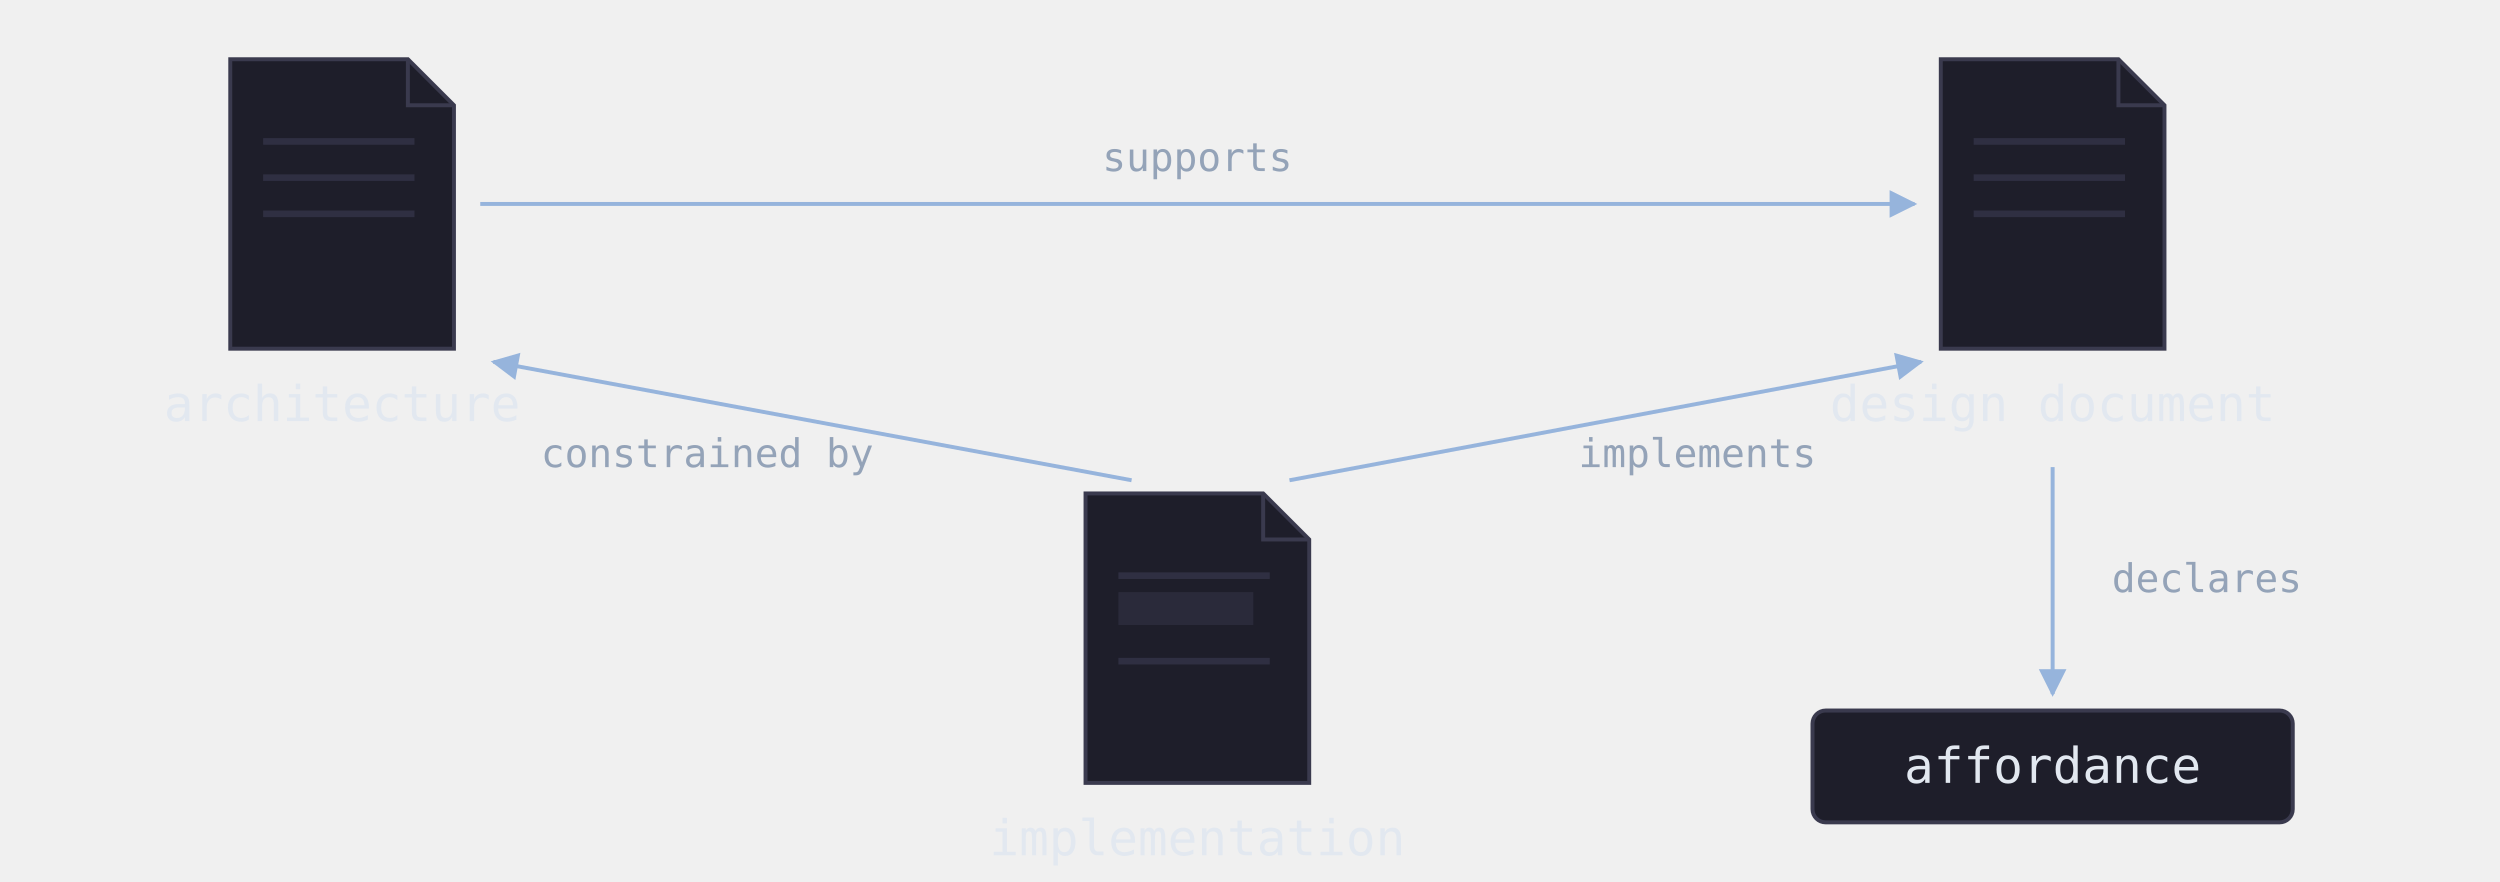
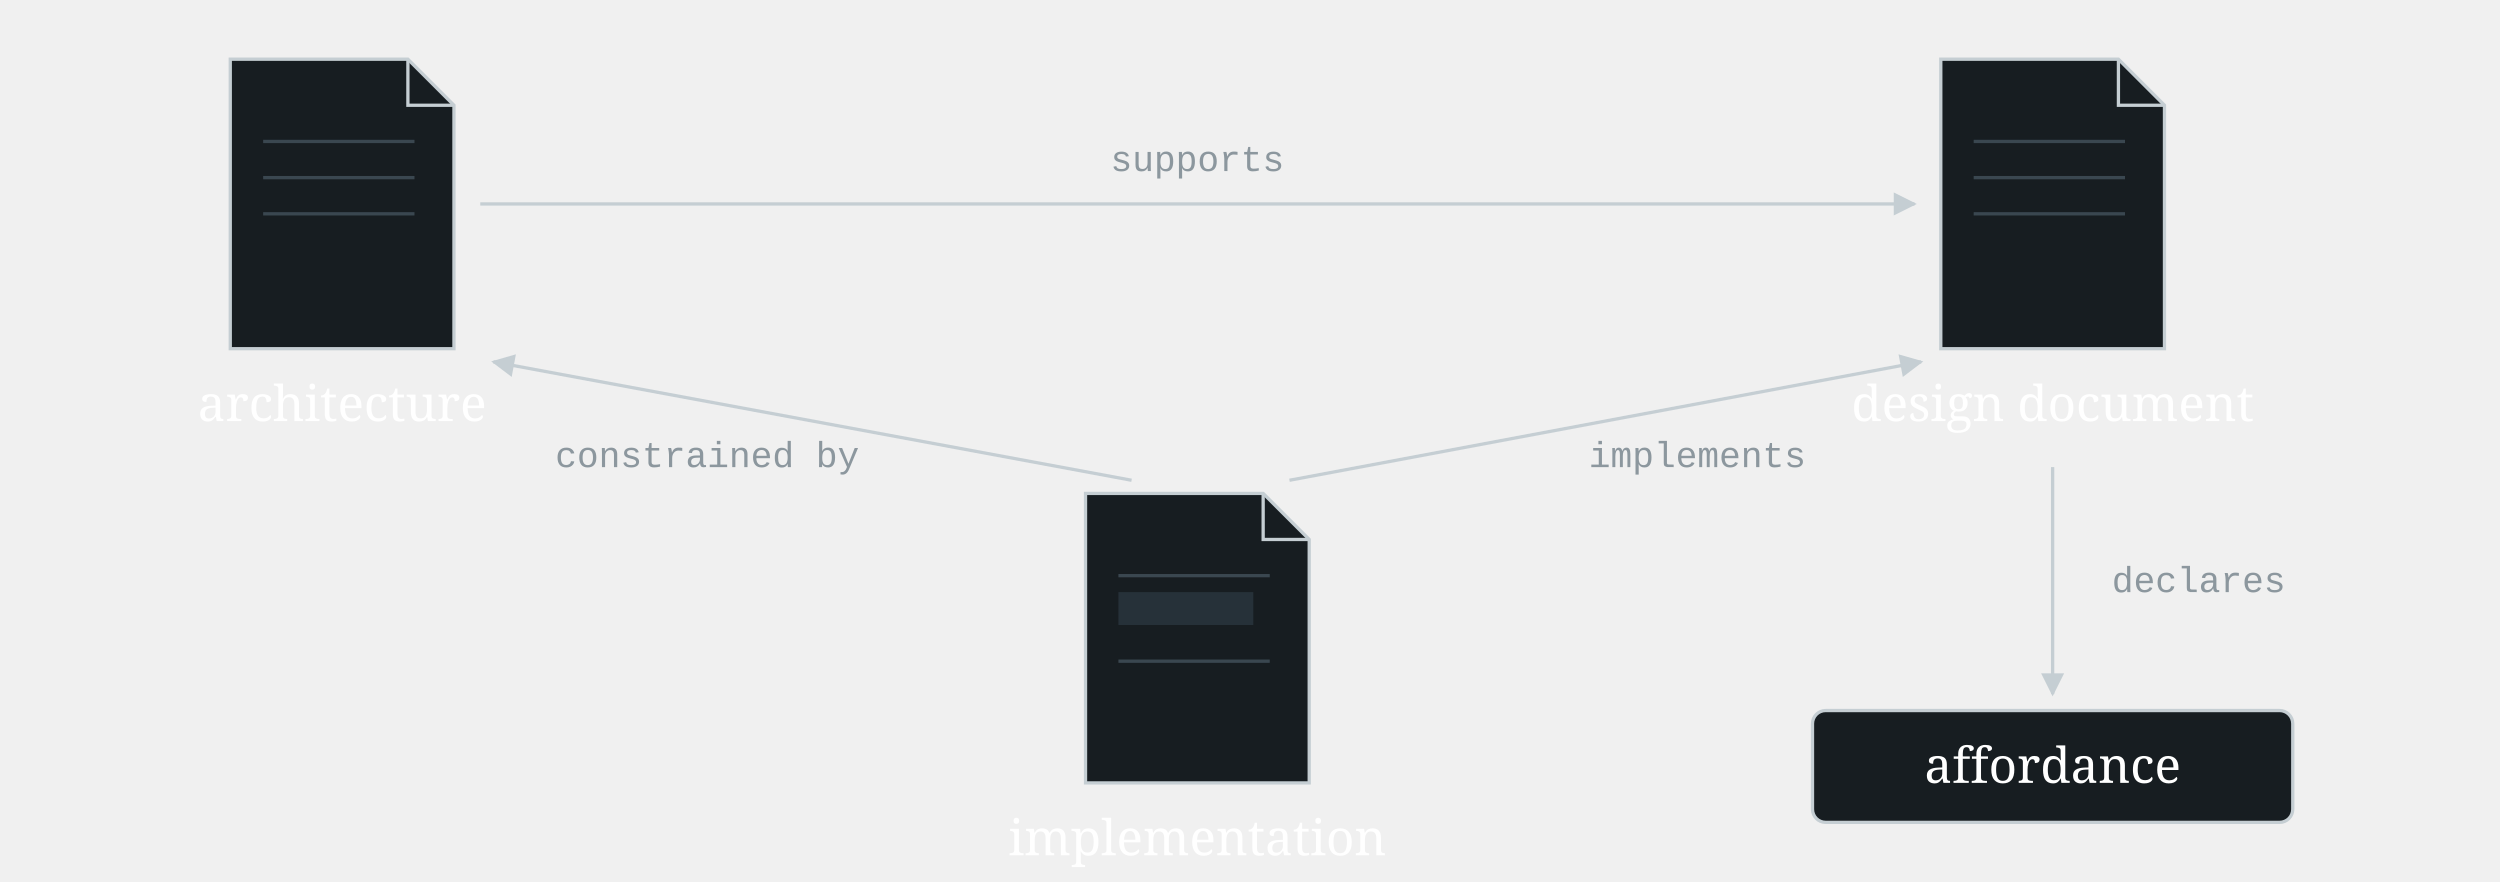
<svg xmlns="http://www.w3.org/2000/svg" viewBox="0 0 760 268" width="760" height="268" role="img" aria-label="an implementation is constrained by an architecture and implements a design; architecture supports design; the design document declares an affordance">
  <defs>
    <marker id="a" viewBox="0 0 10 10" refX="9" refY="5" markerWidth="7" markerHeight="7" orient="auto-start-reverse">
-       <path d="M0,0 L10,5 L0,10 z" fill="#96b4dc" />
+       <path d="M0,0 L10,5 L0,10 z" fill="#c5ced3" />
    </marker>
  </defs>
-   <g font-family="ui-monospace,'IBM Plex Mono',Menlo,monospace">
-     <path d="M70,18 h54 l14,14 v74 h-68 z" fill="#1e1e2a" stroke="#3a3a4e" stroke-width="1.2" />
-     <path d="M124,18 v14 h14" fill="none" stroke="#3a3a4e" stroke-width="1.2" />
-     <line x1="80" y1="43" x2="126" y2="43" stroke="#2f2f42" stroke-width="2" />
-     <line x1="80" y1="54" x2="126" y2="54" stroke="#2f2f42" stroke-width="2" />
-     <line x1="80" y1="65" x2="126" y2="65" stroke="#2f2f42" stroke-width="2" />
-     <text x="104" y="128" text-anchor="middle" font-size="15" fill="#e2e8f0">architecture</text>
-     <path d="M590,18 h54 l14,14 v74 h-68 z" fill="#1e1e2a" stroke="#3a3a4e" stroke-width="1.2" />
-     <path d="M644,18 v14 h14" fill="none" stroke="#3a3a4e" stroke-width="1.2" />
-     <line x1="600" y1="43" x2="646" y2="43" stroke="#2f2f42" stroke-width="2" />
-     <line x1="600" y1="54" x2="646" y2="54" stroke="#2f2f42" stroke-width="2" />
-     <line x1="600" y1="65" x2="646" y2="65" stroke="#2f2f42" stroke-width="2" />
-     <text x="624" y="128" text-anchor="middle" font-size="15" fill="#e2e8f0">design document</text>
-     <path d="M330,150 h54 l14,14 v74 h-68 z" fill="#1e1e2a" stroke="#3a3a4e" stroke-width="1.2" />
-     <path d="M384,150 v14 h14" fill="none" stroke="#3a3a4e" stroke-width="1.2" />
-     <line x1="340" y1="175" x2="386" y2="175" stroke="#2f2f42" stroke-width="2" />
-     <rect x="340" y="180" width="41" height="10" fill="#2a2a3a" />
-     <line x1="340" y1="201" x2="386" y2="201" stroke="#2f2f42" stroke-width="2" />
-     <text x="364" y="260" text-anchor="middle" font-size="15" fill="#e2e8f0">implementation</text>
-     <line x1="146" y1="62" x2="582" y2="62" stroke="#96b4dc" stroke-width="1.2" marker-end="url(#a)" />
-     <text x="364" y="52" text-anchor="middle" font-size="12" fill="#94a3b8">supports</text>
-     <line x1="344" y1="146" x2="150" y2="110" stroke="#96b4dc" stroke-width="1.2" marker-end="url(#a)" />
-     <text x="215" y="142" text-anchor="middle" font-size="12" fill="#94a3b8">constrained by</text>
-     <line x1="392" y1="146" x2="584" y2="110" stroke="#96b4dc" stroke-width="1.2" marker-end="url(#a)" />
-     <text x="516" y="142" text-anchor="middle" font-size="12" fill="#94a3b8">implements</text>
-     <line x1="624" y1="142" x2="624" y2="211" stroke="#96b4dc" stroke-width="1.2" marker-end="url(#a)" />
-     <text x="642" y="180" font-size="12" fill="#94a3b8">declares</text>
-     <rect x="551" y="216" width="146" height="34" rx="4" fill="#1e1e2a" stroke="#3a3a4e" stroke-width="1.2" />
-     <text x="624" y="238" text-anchor="middle" font-size="15" fill="#e2e8f0">affordance</text>
+   <g font-family="Baskervville,Baskerville,'Iowan Old Style','EB Garamond',Georgia,serif">
+     <path d="M70,18 h54 l14,14 v74 h-68 z" fill="#171d21" stroke="#c5ced3" stroke-width="1" />
+     <path d="M124,18 v14 h14" fill="none" stroke="#c5ced3" stroke-width="1" />
+     <line x1="80" y1="43" x2="126" y2="43" stroke="#3a4750" stroke-width="1" />
+     <line x1="80" y1="54" x2="126" y2="54" stroke="#3a4750" stroke-width="1" />
+     <line x1="80" y1="65" x2="126" y2="65" stroke="#3a4750" stroke-width="1" />
+     <text x="104" y="128" text-anchor="middle" font-size="15" fill="#ffffff">architecture</text>
+     <path d="M590,18 h54 l14,14 v74 h-68 z" fill="#171d21" stroke="#c5ced3" stroke-width="1" />
+     <path d="M644,18 v14 h14" fill="none" stroke="#c5ced3" stroke-width="1" />
+     <line x1="600" y1="43" x2="646" y2="43" stroke="#3a4750" stroke-width="1" />
+     <line x1="600" y1="54" x2="646" y2="54" stroke="#3a4750" stroke-width="1" />
+     <line x1="600" y1="65" x2="646" y2="65" stroke="#3a4750" stroke-width="1" />
+     <text x="624" y="128" text-anchor="middle" font-size="15" fill="#ffffff">design document</text>
+     <path d="M330,150 h54 l14,14 v74 h-68 z" fill="#171d21" stroke="#c5ced3" stroke-width="1" />
+     <path d="M384,150 v14 h14" fill="none" stroke="#c5ced3" stroke-width="1" />
+     <line x1="340" y1="175" x2="386" y2="175" stroke="#3a4750" stroke-width="1" />
+     <rect x="340" y="180" width="41" height="10" fill="#263139" />
+     <line x1="340" y1="201" x2="386" y2="201" stroke="#3a4750" stroke-width="1" />
+     <text x="364" y="260" text-anchor="middle" font-size="15" fill="#ffffff">implementation</text>
+     <line x1="146" y1="62" x2="582" y2="62" stroke="#c5ced3" stroke-width="1" marker-end="url(#a)" />
+     <text x="364" y="52" text-anchor="middle" font-size="11" fill="#8c979e" font-family="'IBM Plex Mono','SFMono-Regular',Consolas,'Liberation Mono',monospace">supports</text>
+     <line x1="344" y1="146" x2="150" y2="110" stroke="#c5ced3" stroke-width="1" marker-end="url(#a)" />
+     <text x="215" y="142" text-anchor="middle" font-size="11" fill="#8c979e" font-family="'IBM Plex Mono','SFMono-Regular',Consolas,'Liberation Mono',monospace">constrained by</text>
+     <line x1="392" y1="146" x2="584" y2="110" stroke="#c5ced3" stroke-width="1" marker-end="url(#a)" />
+     <text x="516" y="142" text-anchor="middle" font-size="11" fill="#8c979e" font-family="'IBM Plex Mono','SFMono-Regular',Consolas,'Liberation Mono',monospace">implements</text>
+     <line x1="624" y1="142" x2="624" y2="211" stroke="#c5ced3" stroke-width="1" marker-end="url(#a)" />
+     <text x="642" y="180" font-size="11" fill="#8c979e" font-family="'IBM Plex Mono','SFMono-Regular',Consolas,'Liberation Mono',monospace">declares</text>
+     <rect x="551" y="216" width="146" height="34" rx="4" fill="#171d21" stroke="#c5ced3" stroke-width="1" />
+     <text x="624" y="238" text-anchor="middle" font-size="15" fill="#ffffff">affordance</text>
  </g>
</svg>
